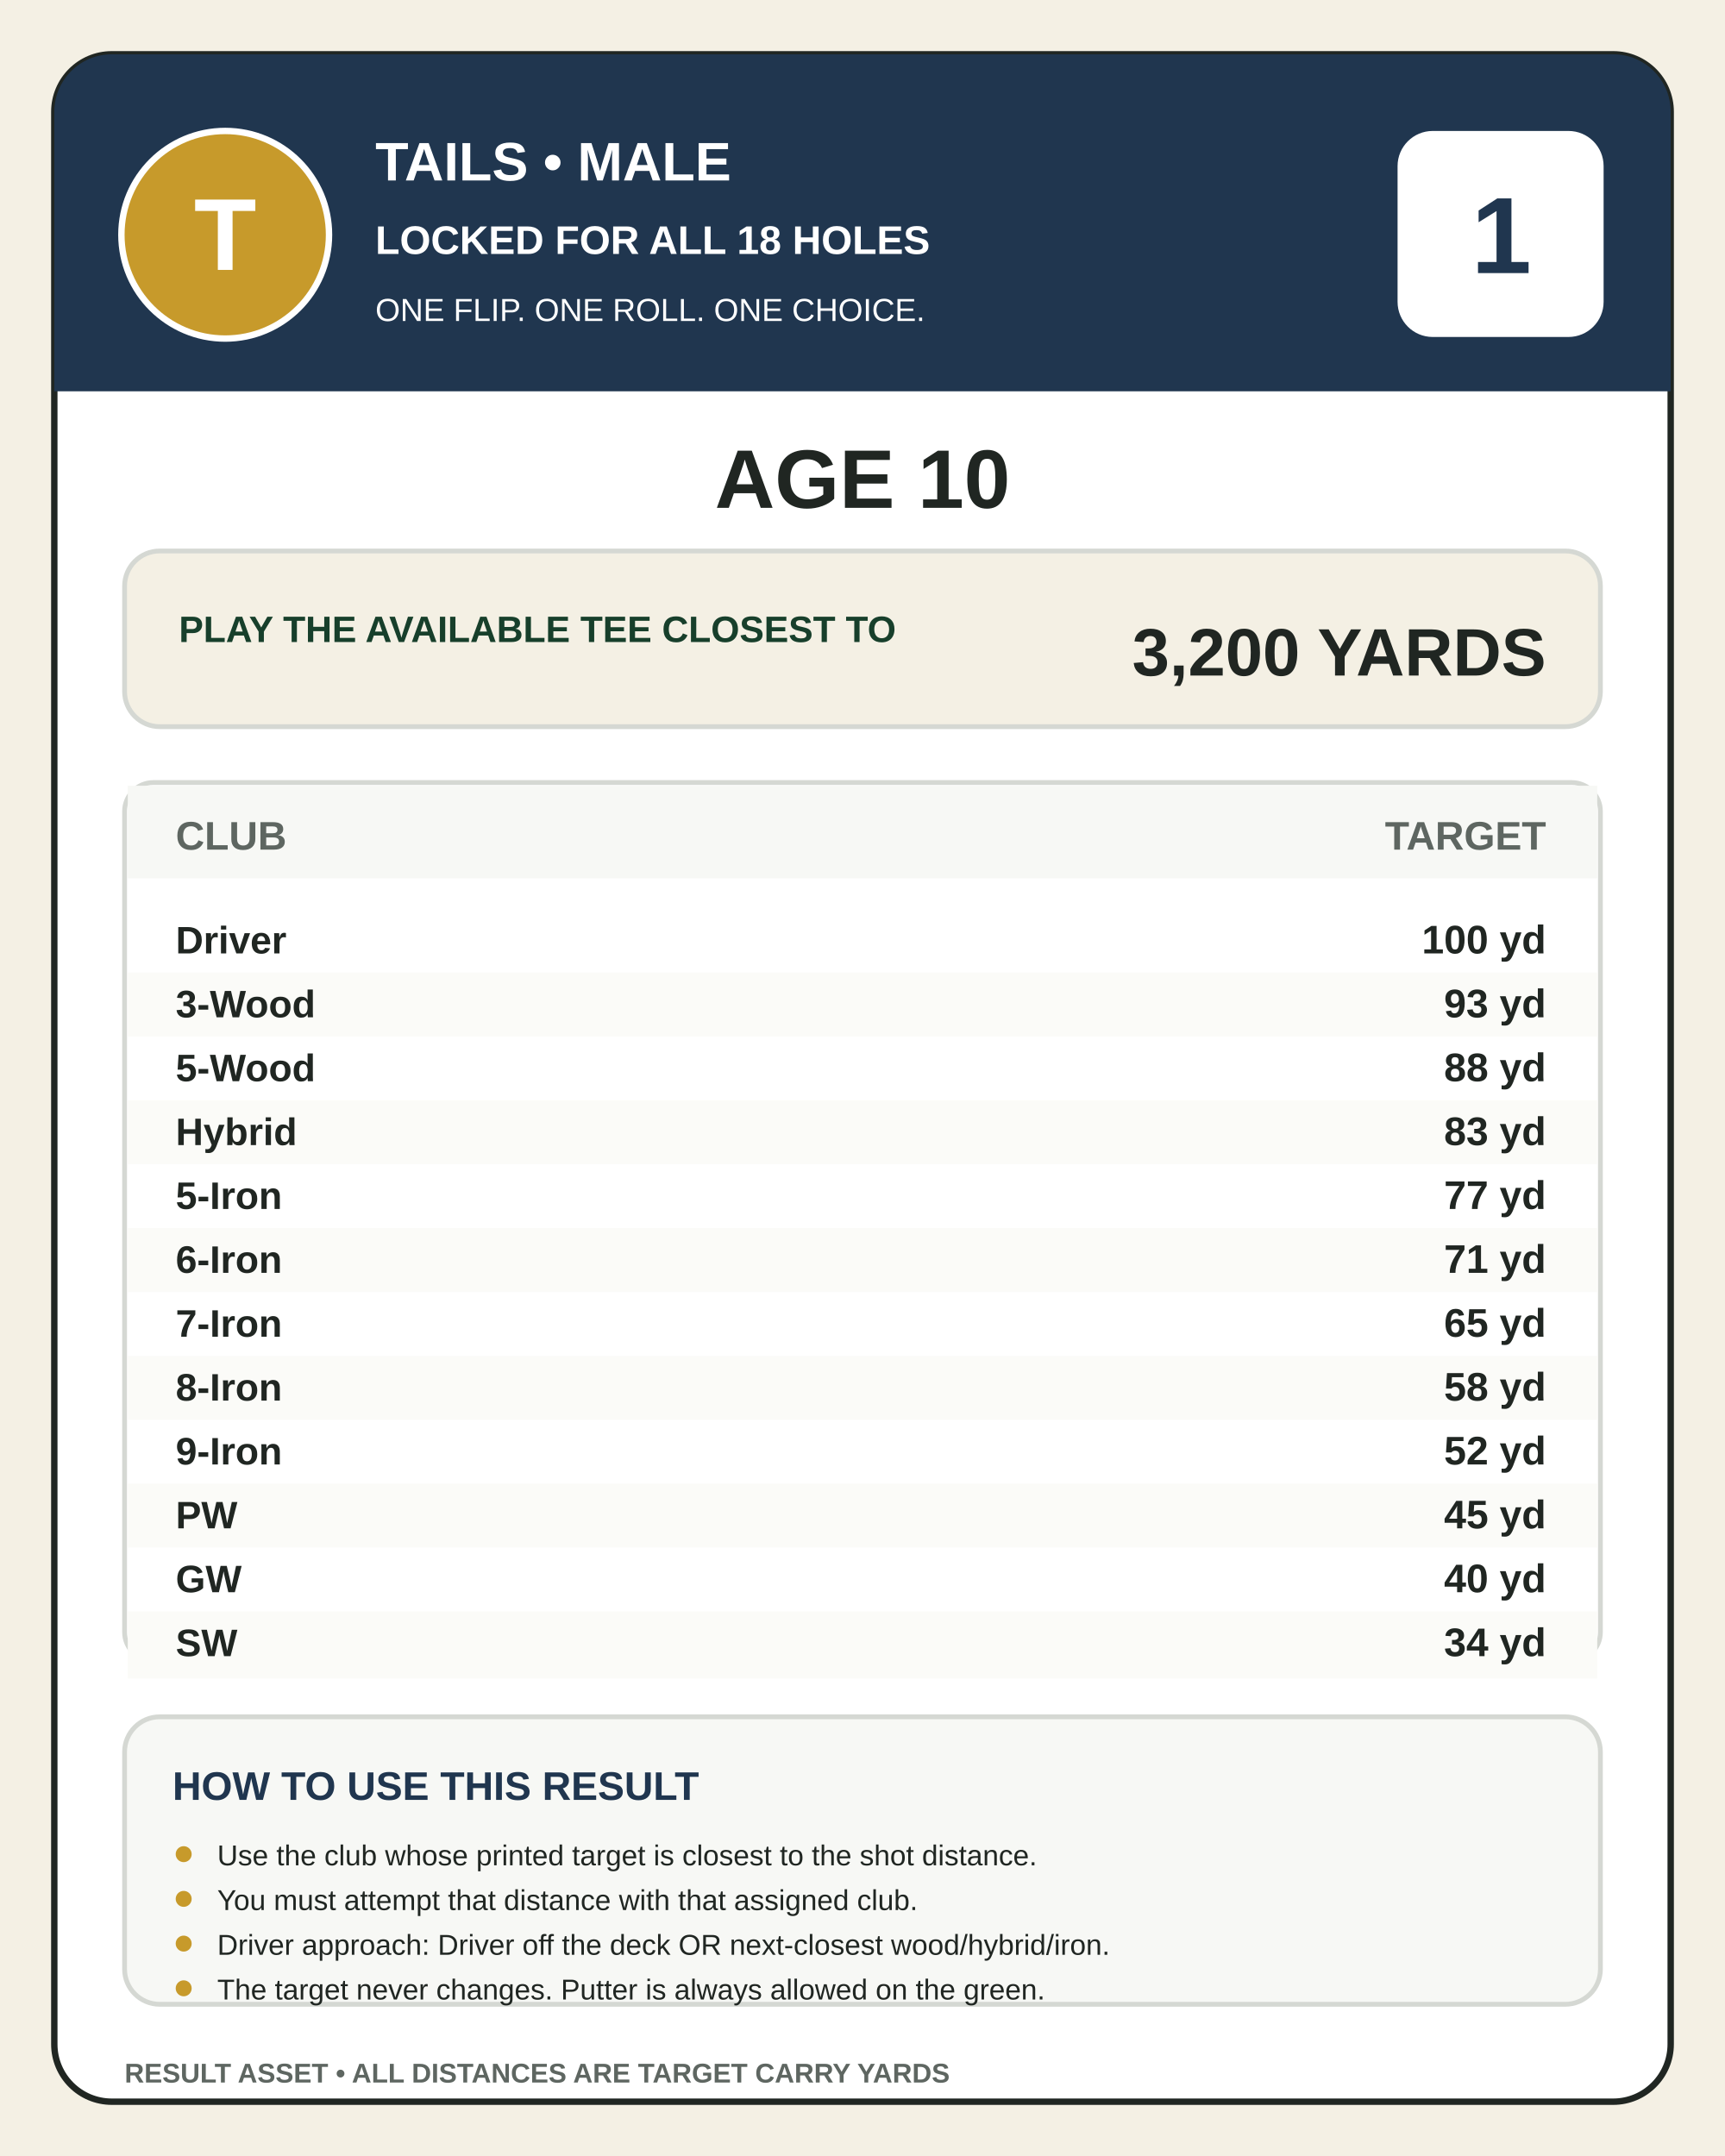
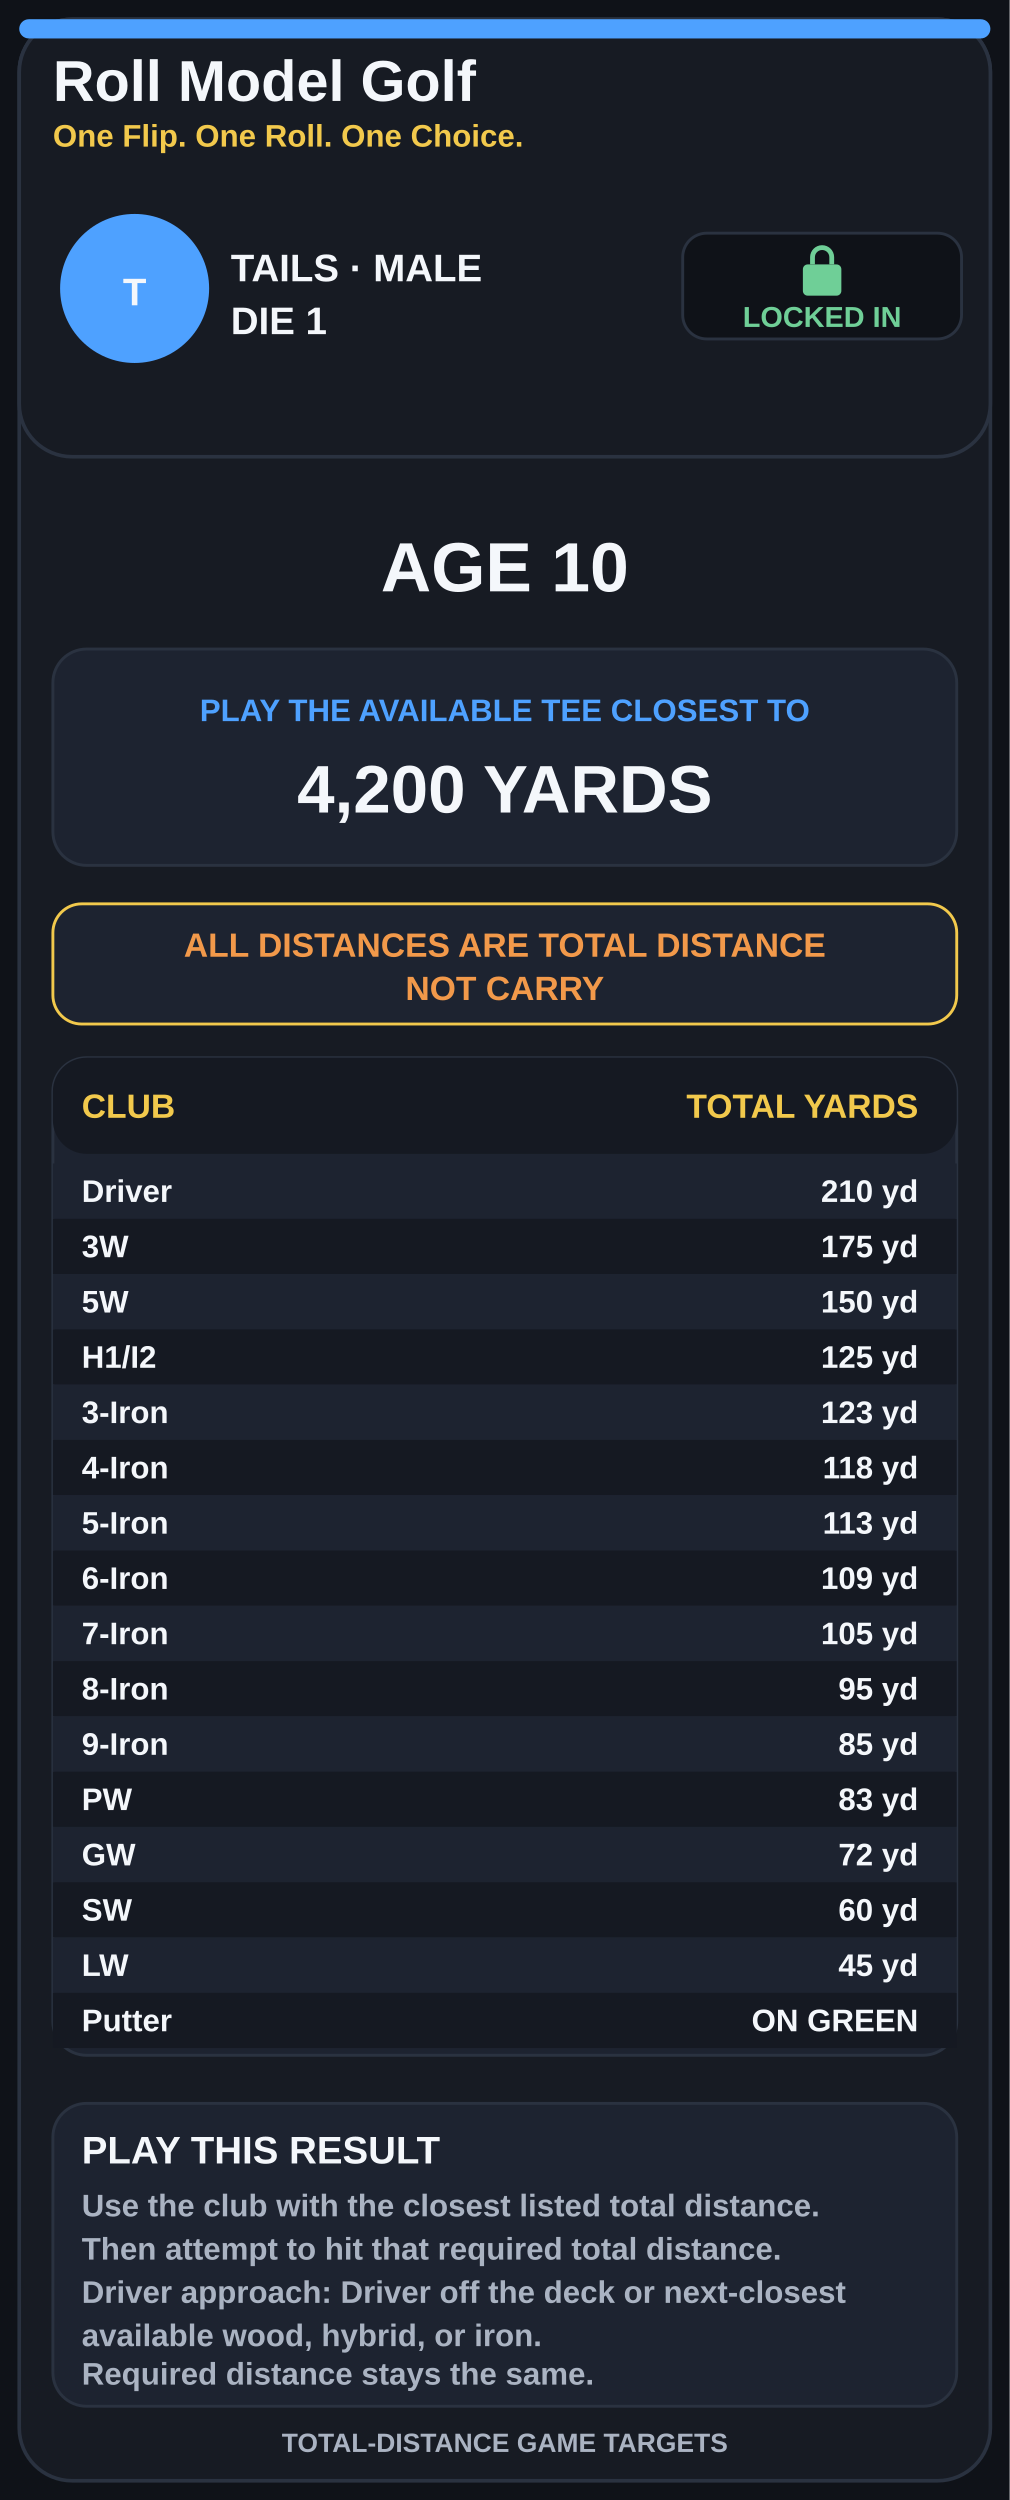
- <svg xmlns="http://www.w3.org/2000/svg" width="1080" height="1350" viewBox="0 0 1080 1350">
+ <svg xmlns="http://www.w3.org/2000/svg" viewBox="0 0 420 1040" preserveAspectRatio="xMidYMin meet" role="img" aria-labelledby="card-title card-description">
  <style>
- .title{font:700 52px Arial,sans-serif;fill:#202622}
- .header{font:700 34px Arial,sans-serif;fill:white}
- .sub{font:700 25px Arial,sans-serif;fill:white}
- .small{font:400 20px Arial,sans-serif;fill:white}
- .label{font:700 23px Arial,sans-serif;fill:#173F2B}
- .tee{font:700 42px Arial,sans-serif;fill:#202622}
- .tablehead{font:700 25px Arial,sans-serif;fill:#5E6661}
- .club{font:700 24px Arial,sans-serif;fill:#202622}
- .target{font:700 25px Arial,sans-serif;fill:#202622}
- .rulehead{font:700 25px Arial,sans-serif;fill:#20364F}
- .rule{font:400 18px Arial,sans-serif;fill:#202622}
- .footer{font:700 17px Arial,sans-serif;fill:#5E6661}
- </style>
-   <rect width="1080" height="1350" fill="#F4F0E4" />
-   <rect x="34" y="34" rx="36" ry="36" width="1012" height="1282" fill="white" stroke="#202622" stroke-width="4" />
-   <path d="M70 34H1010A36 36 0 0 1 1046 70V245H34V70A36 36 0 0 1 70 34Z" fill="#20364F" />
-   <circle cx="141" cy="147" r="65" fill="#C79A2B" stroke="white" stroke-width="4" />
-   <text x="141" y="169" text-anchor="middle" font-family="Arial" font-size="64" font-weight="700" fill="white">T</text>
-   <rect x="875" y="82" rx="22" ry="22" width="129" height="129" fill="white" />
-   <text x="940" y="171" text-anchor="middle" font-family="Arial" font-size="68" font-weight="700" fill="#20364F">1</text>
-   <text x="235" y="113" class="header">TAILS • MALE</text>
-   <text x="235" y="159" class="sub">LOCKED FOR ALL 18 HOLES</text>
-   <text x="235" y="201" class="small">ONE FLIP. ONE ROLL. ONE CHOICE.</text>
-   <text x="540" y="318" text-anchor="middle" class="title">AGE 10</text>
-   <rect x="78" y="345" rx="22" ry="22" width="924" height="110" fill="#F4F0E4" stroke="#D5D8D3" stroke-width="3" />
-   <text x="112" y="402" class="label">PLAY THE AVAILABLE TEE CLOSEST TO</text>
-   <text x="968" y="423" text-anchor="end" class="tee">3,200 YARDS</text>
-   <rect x="78" y="490" rx="18" ry="18" width="924" height="550" fill="white" stroke="#D5D8D3" stroke-width="3" />
-   <rect x="80" y="492" width="920" height="58" fill="#F7F8F5" />
-   <text x="110" y="532" class="tablehead">CLUB</text>
-   <text x="968" y="532" text-anchor="end" class="tablehead">TARGET</text>
-   <rect x="80" y="569" width="920" height="42" fill="#FFFFFF" />
-   <text x="110" y="597" class="club">Driver</text>
-   <text x="968" y="597" class="target" text-anchor="end">100 yd</text>
-   <rect x="80" y="609" width="920" height="42" fill="#FBFBF8" />
-   <text x="110" y="637" class="club">3-Wood</text>
-   <text x="968" y="637" class="target" text-anchor="end">93 yd</text>
-   <rect x="80" y="649" width="920" height="42" fill="#FFFFFF" />
-   <text x="110" y="677" class="club">5-Wood</text>
-   <text x="968" y="677" class="target" text-anchor="end">88 yd</text>
-   <rect x="80" y="689" width="920" height="42" fill="#FBFBF8" />
-   <text x="110" y="717" class="club">Hybrid</text>
-   <text x="968" y="717" class="target" text-anchor="end">83 yd</text>
-   <rect x="80" y="729" width="920" height="42" fill="#FFFFFF" />
-   <text x="110" y="757" class="club">5-Iron</text>
-   <text x="968" y="757" class="target" text-anchor="end">77 yd</text>
-   <rect x="80" y="769" width="920" height="42" fill="#FBFBF8" />
-   <text x="110" y="797" class="club">6-Iron</text>
-   <text x="968" y="797" class="target" text-anchor="end">71 yd</text>
-   <rect x="80" y="809" width="920" height="42" fill="#FFFFFF" />
-   <text x="110" y="837" class="club">7-Iron</text>
-   <text x="968" y="837" class="target" text-anchor="end">65 yd</text>
-   <rect x="80" y="849" width="920" height="42" fill="#FBFBF8" />
-   <text x="110" y="877" class="club">8-Iron</text>
-   <text x="968" y="877" class="target" text-anchor="end">58 yd</text>
-   <rect x="80" y="889" width="920" height="42" fill="#FFFFFF" />
-   <text x="110" y="917" class="club">9-Iron</text>
-   <text x="968" y="917" class="target" text-anchor="end">52 yd</text>
-   <rect x="80" y="929" width="920" height="42" fill="#FBFBF8" />
-   <text x="110" y="957" class="club">PW</text>
-   <text x="968" y="957" class="target" text-anchor="end">45 yd</text>
-   <rect x="80" y="969" width="920" height="42" fill="#FFFFFF" />
-   <text x="110" y="997" class="club">GW</text>
-   <text x="968" y="997" class="target" text-anchor="end">40 yd</text>
-   <rect x="80" y="1009" width="920" height="42" fill="#FBFBF8" />
-   <text x="110" y="1037" class="club">SW</text>
-   <text x="968" y="1037" class="target" text-anchor="end">34 yd</text>
-   <rect x="78" y="1075" rx="22" ry="22" width="924" height="180" fill="#F7F8F5" stroke="#D5D8D3" stroke-width="3" />
-   <text x="108" y="1127" class="rulehead">HOW TO USE THIS RESULT</text>
-   <circle cx="115" cy="1161" r="5" fill="#C79A2B" />
-   <text x="136" y="1168" class="rule">Use the club whose printed target is closest to the shot distance.</text>
-   <circle cx="115" cy="1189" r="5" fill="#C79A2B" />
-   <text x="136" y="1196" class="rule">You must attempt that distance with that assigned club.</text>
-   <circle cx="115" cy="1217" r="5" fill="#C79A2B" />
-   <text x="136" y="1224" class="rule">Driver approach: Driver off the deck OR next-closest wood/hybrid/iron.</text>
-   <circle cx="115" cy="1245" r="5" fill="#C79A2B" />
-   <text x="136" y="1252" class="rule">The target never changes. Putter is always allowed on the green.</text>
-   <text x="78" y="1304" class="footer">RESULT ASSET • ALL DISTANCES ARE TARGET CARRY YARDS</text>
+     .bg { fill: #0F1218; }
+     .card { fill: #171B23; stroke: #2A3240; stroke-width: 1.5; vector-effect: non-scaling-stroke; }
+     .section { fill: #1D2330; stroke: #2A3240; stroke-width: 1.2; vector-effect: non-scaling-stroke; }
+     .notice { fill: #1D2330; stroke: #F2C94C; stroke-width: 1.2; vector-effect: non-scaling-stroke; }
+     .head { font-family: Arial, Helvetica, sans-serif; font-size: 24px; font-weight: 700; fill: #F4F7FB; }
+     .tag { font-family: Arial, Helvetica, sans-serif; font-size: 13px; font-weight: 700; fill: #F2C94C; }
+     .meta { font-family: Arial, Helvetica, sans-serif; font-size: 16px; font-weight: 700; fill: #F4F7FB; }
+     .locktext { font-family: Arial, Helvetica, sans-serif; font-size: 12px; font-weight: 700; fill: #6FCF97; }
+     .age { font-family: Arial, Helvetica, sans-serif; font-size: 29px; font-weight: 800; fill: #F4F7FB; }
+     .teelabel { font-family: Arial, Helvetica, sans-serif; font-size: 13px; font-weight: 700; fill: #4EA1FF; }
+     .teevalue { font-family: Arial, Helvetica, sans-serif; font-size: 28px; font-weight: 800; fill: #F4F7FB; }
+     .noticecopy { font-family: Arial, Helvetica, sans-serif; font-size: 14px; font-weight: 700; fill: #F2994A; }
+     .th { font-family: Arial, Helvetica, sans-serif; font-size: 14px; font-weight: 700; fill: #F2C94C; }
+     .club { font-family: Arial, Helvetica, sans-serif; font-size: 13px; font-weight: 700; fill: #F4F7FB; }
+     .yards { font-family: Arial, Helvetica, sans-serif; font-size: 13px; font-weight: 800; fill: #F4F7FB; }
+     .rh { font-family: Arial, Helvetica, sans-serif; font-size: 16px; font-weight: 700; fill: #F4F7FB; }
+     .rt { font-family: Arial, Helvetica, sans-serif; font-size: 13px; font-weight: 700; fill: #AAB3C2; }
+     .foot { font-family: Arial, Helvetica, sans-serif; font-size: 11px; font-weight: 700; fill: #AAB3C2; }
+   </style>
+   <rect class="bg" x="0" y="0" width="420" height="1040" />
+   <rect class="card" x="8" y="8" width="404" height="1024" rx="22" />
+   <rect class="card" x="8" y="8" width="404" height="182" rx="22" />
+   <rect x="8" y="8" width="404" height="8" rx="4" fill="#4EA1FF" />
+   <text x="22" y="42" class="head">Roll Model Golf</text>
+   <text x="22" y="61" class="tag">One Flip. One Roll. One Choice.</text>
+   <circle cx="56" cy="120" r="31" fill="#4EA1FF" />
+   <text x="56" y="127" text-anchor="middle" class="meta" fill="#0F1218">T</text>
+   <text x="96" y="117" class="meta">TAILS · MALE</text>
+   <text x="96" y="139" class="meta">DIE 1</text>
+   <rect x="284" y="97" width="116" height="44" rx="10" fill="#0F1218" stroke="#2A3240" stroke-width="1.2" vector-effect="non-scaling-stroke" />
+   <g transform="translate(342 102)">
+     <rect x="-8" y="8" width="16" height="13" rx="2" fill="#6FCF97" />
+     <path d="M-4 8V5a4 4 0 0 1 8 0v3" fill="none" stroke="#6FCF97" stroke-width="2" vector-effect="non-scaling-stroke" />
+   </g>
+   <text x="342" y="136" text-anchor="middle" class="locktext">LOCKED IN</text>
+   <text x="210" y="246" text-anchor="middle" class="age">AGE 10</text>
+   <rect class="section" x="22" y="270" width="376" height="90" rx="14" />
+   <text x="210" y="300" text-anchor="middle" class="teelabel">PLAY THE AVAILABLE TEE CLOSEST TO</text>
+   <text x="210" y="338" text-anchor="middle" class="teevalue">4,200 YARDS</text>
+   <rect class="notice" x="22" y="376" width="376" height="50" rx="12" />
+   <text x="210" y="398" text-anchor="middle" class="noticecopy">ALL DISTANCES ARE TOTAL DISTANCE</text>
+   <text x="210" y="416" text-anchor="middle" class="noticecopy">NOT CARRY</text>
+   <rect class="section" x="22" y="440" width="376" height="415" rx="14" />
+   <rect x="22" y="440" width="376" height="40" rx="14" fill="#151922" />
+   <text x="34" y="465" class="th">CLUB</text>
+   <text x="382" y="465" class="th" text-anchor="end">TOTAL YARDS</text>
+   <rect x="22" y="484" width="376" height="23" fill="#1D2330" />
+   <text x="34" y="500" class="club">Driver</text>
+   <text x="382" y="500" class="yards" text-anchor="end">210 yd</text>
+   <rect x="22" y="507" width="376" height="23" fill="#151922" />
+   <text x="34" y="523" class="club">3W</text>
+   <text x="382" y="523" class="yards" text-anchor="end">175 yd</text>
+   <rect x="22" y="530" width="376" height="23" fill="#1D2330" />
+   <text x="34" y="546" class="club">5W</text>
+   <text x="382" y="546" class="yards" text-anchor="end">150 yd</text>
+   <rect x="22" y="553" width="376" height="23" fill="#151922" />
+   <text x="34" y="569" class="club">H1/I2</text>
+   <text x="382" y="569" class="yards" text-anchor="end">125 yd</text>
+   <rect x="22" y="576" width="376" height="23" fill="#1D2330" />
+   <text x="34" y="592" class="club">3-Iron</text>
+   <text x="382" y="592" class="yards" text-anchor="end">123 yd</text>
+   <rect x="22" y="599" width="376" height="23" fill="#151922" />
+   <text x="34" y="615" class="club">4-Iron</text>
+   <text x="382" y="615" class="yards" text-anchor="end">118 yd</text>
+   <rect x="22" y="622" width="376" height="23" fill="#1D2330" />
+   <text x="34" y="638" class="club">5-Iron</text>
+   <text x="382" y="638" class="yards" text-anchor="end">113 yd</text>
+   <rect x="22" y="645" width="376" height="23" fill="#151922" />
+   <text x="34" y="661" class="club">6-Iron</text>
+   <text x="382" y="661" class="yards" text-anchor="end">109 yd</text>
+   <rect x="22" y="668" width="376" height="23" fill="#1D2330" />
+   <text x="34" y="684" class="club">7-Iron</text>
+   <text x="382" y="684" class="yards" text-anchor="end">105 yd</text>
+   <rect x="22" y="691" width="376" height="23" fill="#151922" />
+   <text x="34" y="707" class="club">8-Iron</text>
+   <text x="382" y="707" class="yards" text-anchor="end">95 yd</text>
+   <rect x="22" y="714" width="376" height="23" fill="#1D2330" />
+   <text x="34" y="730" class="club">9-Iron</text>
+   <text x="382" y="730" class="yards" text-anchor="end">85 yd</text>
+   <rect x="22" y="737" width="376" height="23" fill="#151922" />
+   <text x="34" y="753" class="club">PW</text>
+   <text x="382" y="753" class="yards" text-anchor="end">83 yd</text>
+   <rect x="22" y="760" width="376" height="23" fill="#1D2330" />
+   <text x="34" y="776" class="club">GW</text>
+   <text x="382" y="776" class="yards" text-anchor="end">72 yd</text>
+   <rect x="22" y="783" width="376" height="23" fill="#151922" />
+   <text x="34" y="799" class="club">SW</text>
+   <text x="382" y="799" class="yards" text-anchor="end">60 yd</text>
+   <rect x="22" y="806" width="376" height="23" fill="#1D2330" />
+   <text x="34" y="822" class="club">LW</text>
+   <text x="382" y="822" class="yards" text-anchor="end">45 yd</text>
+   <rect x="22" y="829" width="376" height="23" fill="#151922" />
+   <text x="34" y="845" class="club">Putter</text>
+   <text x="382" y="845" class="yards" text-anchor="end">ON GREEN</text>
+   <rect class="section" x="22" y="875" width="376" height="126" rx="14" />
+   <text x="34" y="900" class="rh">PLAY THIS RESULT</text>
+   <text x="34" y="922" class="rt">Use the club with the closest listed total distance.</text>
+   <text x="34" y="940" class="rt">Then attempt to hit that required total distance.</text>
+   <text x="34" y="958" class="rt">Driver approach: Driver off the deck or next-closest</text>
+   <text x="34" y="976" class="rt">available wood, hybrid, or iron.</text>
+   <text x="34" y="992" class="rt">Required distance stays the same.</text>
+   <text x="210" y="1020" text-anchor="middle" class="foot">TOTAL-DISTANCE GAME TARGETS</text>
</svg>
